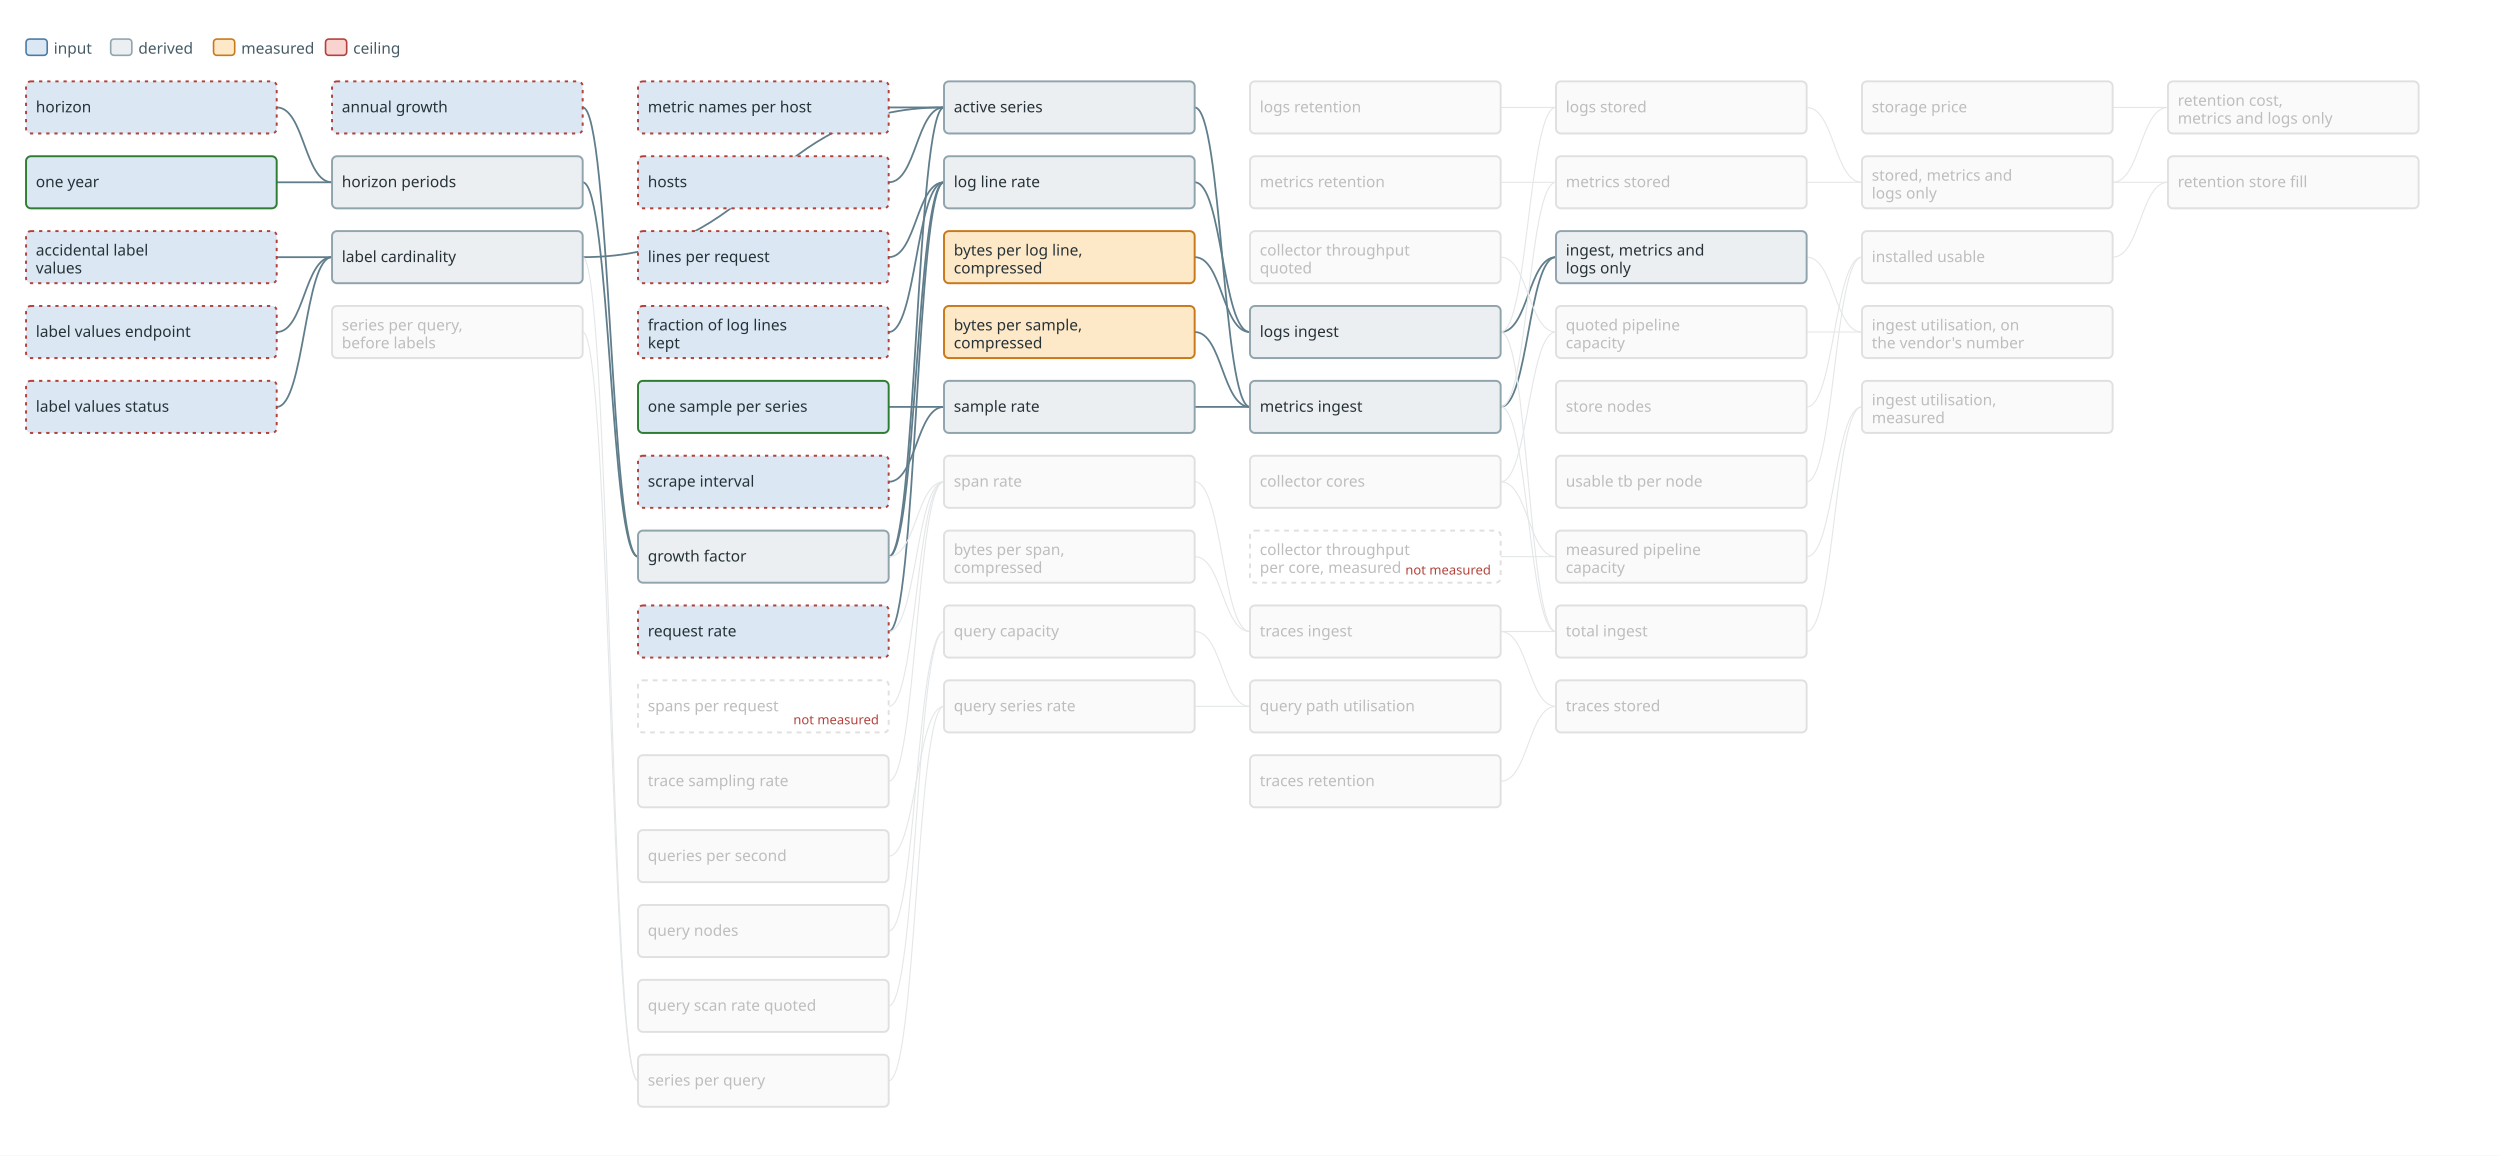
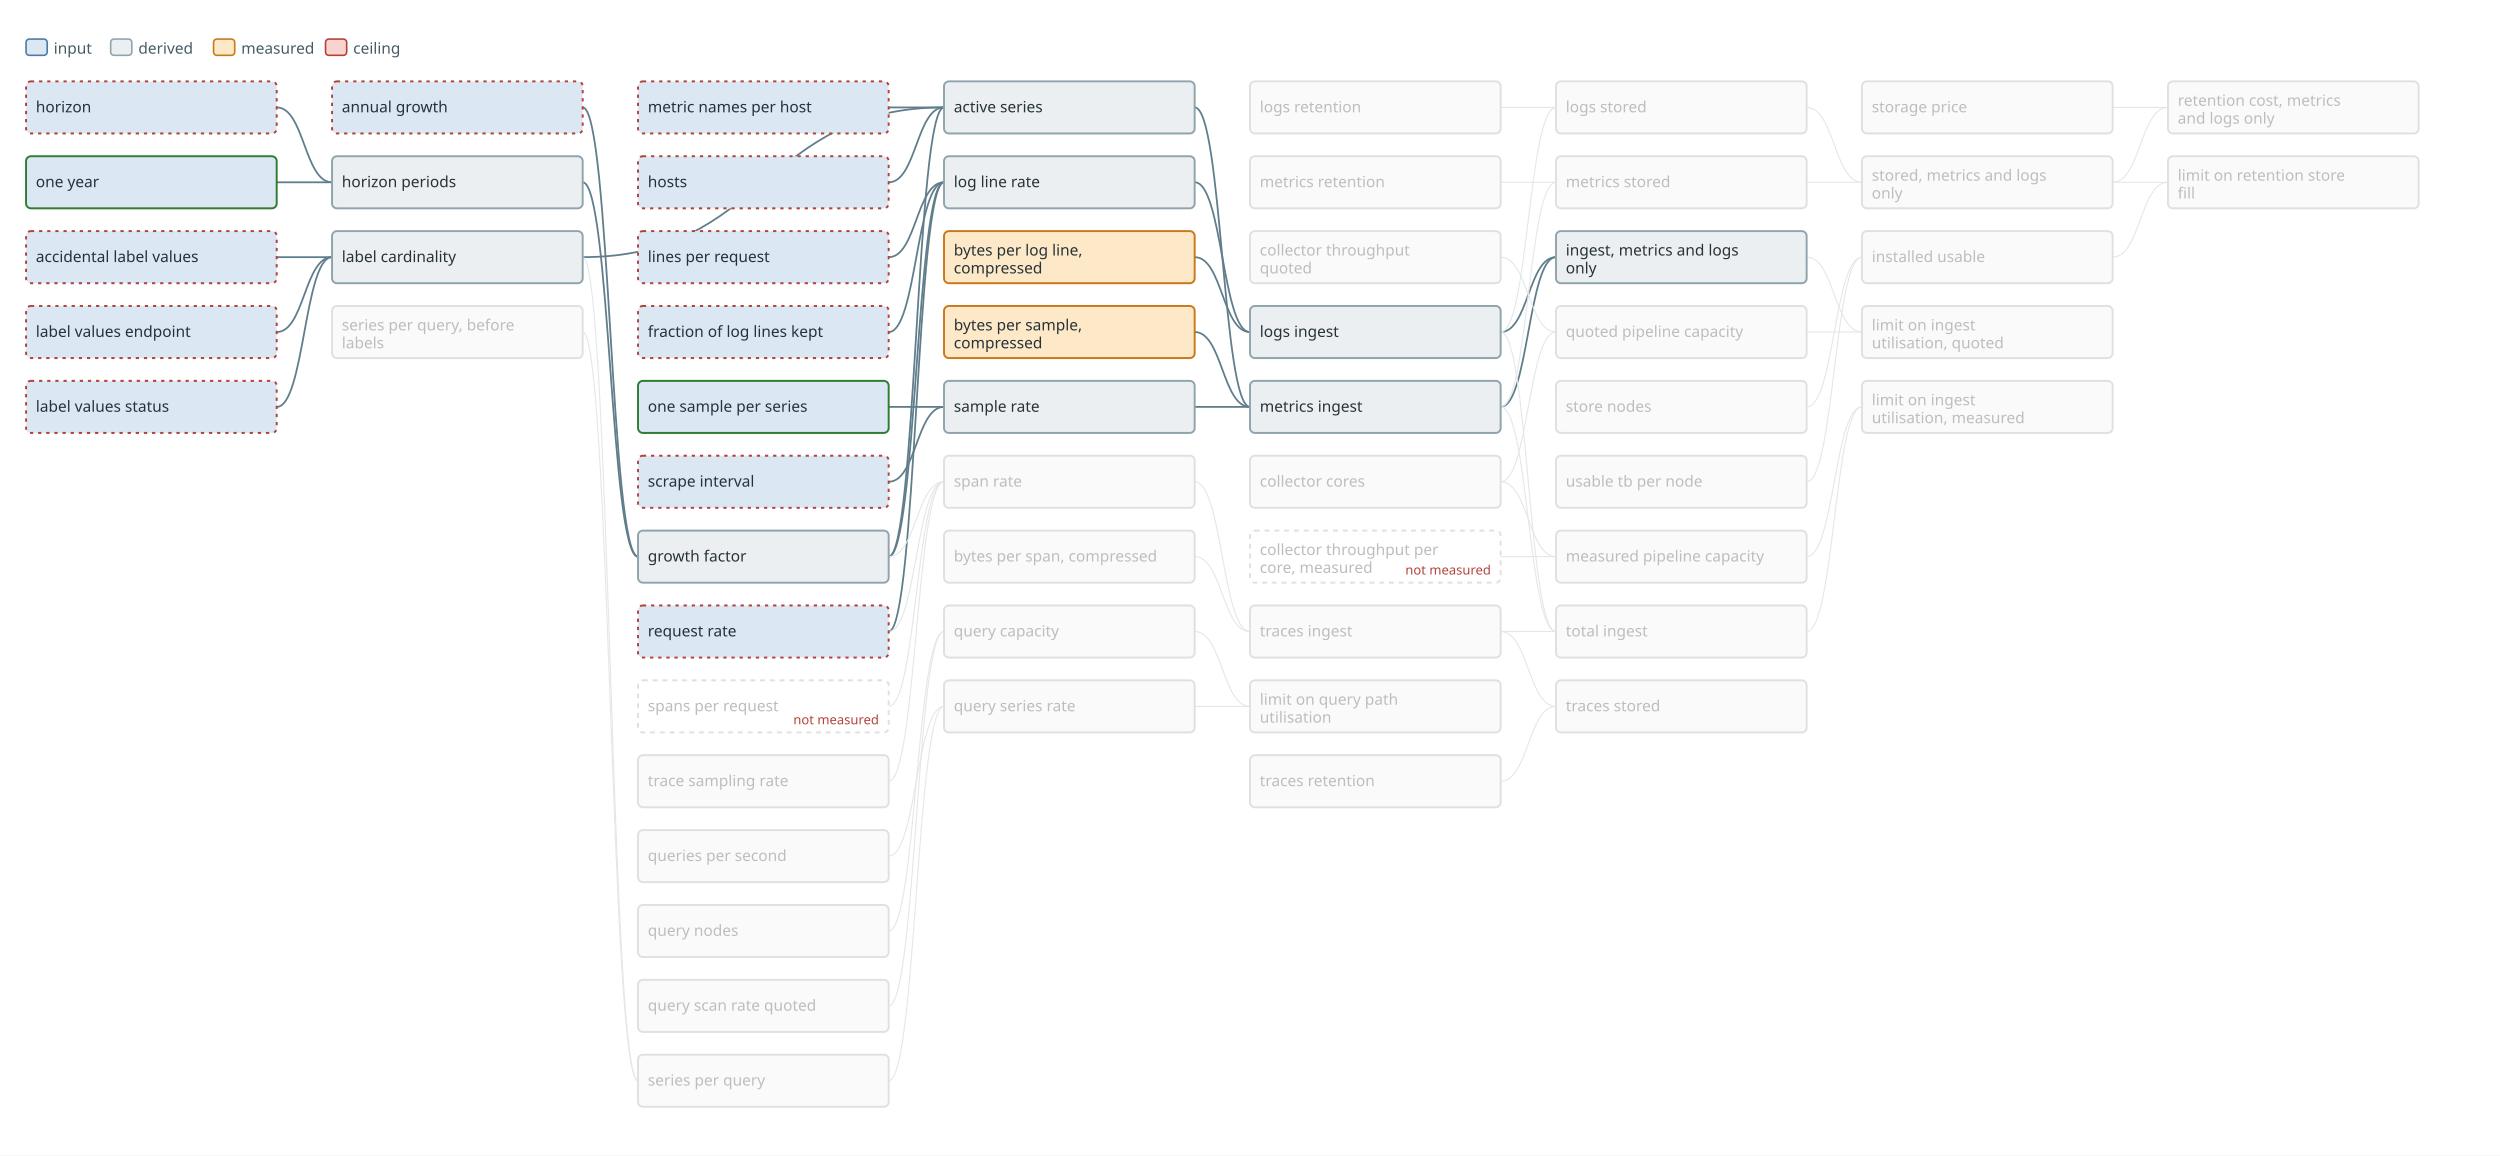
<svg xmlns="http://www.w3.org/2000/svg" viewBox="0 0 1536 710" width="1536" height="710" role="img" font-family="system-ui, sans-serif">
  <rect width="1536" height="710" fill="#ffffff" />
  <rect x="16.0" y="24" width="13" height="10" rx="2" fill="#dbe7f3" stroke="#4a7ba7" />
  <text x="33.0" y="33" font-size="9.5" fill="#455a64">input</text>
  <rect x="68.0" y="24" width="13" height="10" rx="2" fill="#eceff1" stroke="#90a4ae" />
  <text x="85.0" y="33" font-size="9.5" fill="#455a64">derived</text>
  <rect x="131.2" y="24" width="13" height="10" rx="2" fill="#fde8c8" stroke="#c8791a" />
  <text x="148.2" y="33" font-size="9.5" fill="#455a64">measured</text>
  <rect x="200.0" y="24" width="13" height="10" rx="2" fill="#f8d3d0" stroke="#b3413a" />
  <text x="217.0" y="33" font-size="9.5" fill="#455a64">ceiling</text>
  <path d="M546.0,66.0 C563.0,66.0 563.0,66.0 580.0,66.0" fill="none" stroke="#607d8b" stroke-width="1.1" />
  <path d="M546.0,342.0 C563.0,342.0 563.0,66.0 580.0,66.0" fill="none" stroke="#607d8b" stroke-width="1.1" />
  <path d="M546.0,112.0 C563.0,112.0 563.0,66.0 580.0,66.0" fill="none" stroke="#607d8b" stroke-width="1.1" />
  <path d="M358.0,158.0 C469.0,158.0 469.0,66.0 580.0,66.0" fill="none" stroke="#607d8b" stroke-width="1.1" />
  <path d="M358.0,66.0 C375.0,66.0 375.0,342.0 392.0,342.0" fill="none" stroke="#607d8b" stroke-width="1.1" />
  <path d="M358.0,112.0 C375.0,112.0 375.0,342.0 392.0,342.0" fill="none" stroke="#607d8b" stroke-width="1.1" />
  <path d="M170.0,66.0 C187.0,66.0 187.0,112.0 204.0,112.0" fill="none" stroke="#607d8b" stroke-width="1.1" />
  <path d="M170.0,112.0 C187.0,112.0 187.0,112.0 204.0,112.0" fill="none" stroke="#607d8b" stroke-width="1.1" />
  <path d="M1110.0,250.0 C1127.0,250.0 1127.0,158.0 1144.0,158.0" fill="none" stroke="#e4e7e9" stroke-width="0.7" />
  <path d="M1110.0,296.0 C1127.0,296.0 1127.0,158.0 1144.0,158.0" fill="none" stroke="#e4e7e9" stroke-width="0.7" />
  <path d="M922.0,204.0 C939.0,204.0 939.0,158.0 956.0,158.0" fill="none" stroke="#607d8b" stroke-width="1.1" />
  <path d="M922.0,250.0 C939.0,250.0 939.0,158.0 956.0,158.0" fill="none" stroke="#607d8b" stroke-width="1.1" />
  <path d="M1298.0,112.0 C1315.0,112.0 1315.0,66.0 1332.0,66.0" fill="none" stroke="#e4e7e9" stroke-width="0.7" />
  <path d="M1298.0,66.0 C1315.0,66.0 1315.0,66.0 1332.0,66.0" fill="none" stroke="#e4e7e9" stroke-width="0.7" />
  <path d="M1110.0,66.0 C1127.0,66.0 1127.0,112.0 1144.0,112.0" fill="none" stroke="#e4e7e9" stroke-width="0.7" />
  <path d="M1110.0,112.0 C1127.0,112.0 1127.0,112.0 1144.0,112.0" fill="none" stroke="#e4e7e9" stroke-width="0.7" />
  <path d="M170.0,158.0 C187.0,158.0 187.0,158.0 204.0,158.0" fill="none" stroke="#607d8b" stroke-width="1.1" />
  <path d="M170.0,204.0 C187.0,204.0 187.0,158.0 204.0,158.0" fill="none" stroke="#607d8b" stroke-width="1.1" />
  <path d="M170.0,250.0 C187.0,250.0 187.0,158.0 204.0,158.0" fill="none" stroke="#607d8b" stroke-width="1.1" />
  <path d="M546.0,342.0 C563.0,342.0 563.0,112.0 580.0,112.0" fill="none" stroke="#607d8b" stroke-width="1.1" />
  <path d="M546.0,158.0 C563.0,158.0 563.0,112.0 580.0,112.0" fill="none" stroke="#607d8b" stroke-width="1.1" />
  <path d="M546.0,204.0 C563.0,204.0 563.0,112.0 580.0,112.0" fill="none" stroke="#607d8b" stroke-width="1.1" />
  <path d="M546.0,388.0 C563.0,388.0 563.0,112.0 580.0,112.0" fill="none" stroke="#607d8b" stroke-width="1.1" />
  <path d="M734.0,112.0 C751.0,112.0 751.0,204.0 768.0,204.0" fill="none" stroke="#607d8b" stroke-width="1.1" />
  <path d="M734.0,158.0 C751.0,158.0 751.0,204.0 768.0,204.0" fill="none" stroke="#607d8b" stroke-width="1.1" />
  <path d="M922.0,204.0 C939.0,204.0 939.0,66.0 956.0,66.0" fill="none" stroke="#e4e7e9" stroke-width="0.7" />
  <path d="M922.0,66.0 C939.0,66.0 939.0,66.0 956.0,66.0" fill="none" stroke="#e4e7e9" stroke-width="0.7" />
  <path d="M922.0,296.0 C939.0,296.0 939.0,342.0 956.0,342.0" fill="none" stroke="#e4e7e9" stroke-width="0.7" />
  <path d="M922.0,342.0 C939.0,342.0 939.0,342.0 956.0,342.0" fill="none" stroke="#e4e7e9" stroke-width="0.7" />
  <path d="M734.0,66.0 C751.0,66.0 751.0,250.0 768.0,250.0" fill="none" stroke="#607d8b" stroke-width="1.1" />
  <path d="M734.0,204.0 C751.0,204.0 751.0,250.0 768.0,250.0" fill="none" stroke="#607d8b" stroke-width="1.1" />
  <path d="M734.0,250.0 C751.0,250.0 751.0,250.0 768.0,250.0" fill="none" stroke="#607d8b" stroke-width="1.1" />
  <path d="M922.0,250.0 C939.0,250.0 939.0,112.0 956.0,112.0" fill="none" stroke="#e4e7e9" stroke-width="0.7" />
  <path d="M922.0,112.0 C939.0,112.0 939.0,112.0 956.0,112.0" fill="none" stroke="#e4e7e9" stroke-width="0.7" />
  <path d="M1110.0,342.0 C1127.0,342.0 1127.0,250.0 1144.0,250.0" fill="none" stroke="#e4e7e9" stroke-width="0.7" />
  <path d="M1110.0,388.0 C1127.0,388.0 1127.0,250.0 1144.0,250.0" fill="none" stroke="#e4e7e9" stroke-width="0.7" />
  <path d="M546.0,572.0 C563.0,572.0 563.0,388.0 580.0,388.0" fill="none" stroke="#e4e7e9" stroke-width="0.7" />
  <path d="M546.0,618.0 C563.0,618.0 563.0,388.0 580.0,388.0" fill="none" stroke="#e4e7e9" stroke-width="0.7" />
  <path d="M546.0,526.0 C563.0,526.0 563.0,434.0 580.0,434.0" fill="none" stroke="#e4e7e9" stroke-width="0.7" />
  <path d="M546.0,664.0 C563.0,664.0 563.0,434.0 580.0,434.0" fill="none" stroke="#e4e7e9" stroke-width="0.7" />
  <path d="M734.0,388.0 C751.0,388.0 751.0,434.0 768.0,434.0" fill="none" stroke="#e4e7e9" stroke-width="0.7" />
  <path d="M734.0,434.0 C751.0,434.0 751.0,434.0 768.0,434.0" fill="none" stroke="#e4e7e9" stroke-width="0.7" />
  <path d="M922.0,296.0 C939.0,296.0 939.0,204.0 956.0,204.0" fill="none" stroke="#e4e7e9" stroke-width="0.7" />
  <path d="M922.0,158.0 C939.0,158.0 939.0,204.0 956.0,204.0" fill="none" stroke="#e4e7e9" stroke-width="0.7" />
  <path d="M1110.0,158.0 C1127.0,158.0 1127.0,204.0 1144.0,204.0" fill="none" stroke="#e4e7e9" stroke-width="0.7" />
  <path d="M1110.0,204.0 C1127.0,204.0 1127.0,204.0 1144.0,204.0" fill="none" stroke="#e4e7e9" stroke-width="0.7" />
  <path d="M546.0,250.0 C563.0,250.0 563.0,250.0 580.0,250.0" fill="none" stroke="#607d8b" stroke-width="1.1" />
  <path d="M546.0,296.0 C563.0,296.0 563.0,250.0 580.0,250.0" fill="none" stroke="#607d8b" stroke-width="1.1" />
  <path d="M358.0,158.0 C375.0,158.0 375.0,664.0 392.0,664.0" fill="none" stroke="#e4e7e9" stroke-width="0.7" />
  <path d="M358.0,204.0 C375.0,204.0 375.0,664.0 392.0,664.0" fill="none" stroke="#e4e7e9" stroke-width="0.7" />
  <path d="M546.0,342.0 C563.0,342.0 563.0,296.0 580.0,296.0" fill="none" stroke="#e4e7e9" stroke-width="0.7" />
  <path d="M546.0,388.0 C563.0,388.0 563.0,296.0 580.0,296.0" fill="none" stroke="#e4e7e9" stroke-width="0.7" />
  <path d="M546.0,434.0 C563.0,434.0 563.0,296.0 580.0,296.0" fill="none" stroke="#e4e7e9" stroke-width="0.7" />
  <path d="M546.0,480.0 C563.0,480.0 563.0,296.0 580.0,296.0" fill="none" stroke="#e4e7e9" stroke-width="0.7" />
  <path d="M1298.0,158.0 C1315.0,158.0 1315.0,112.0 1332.0,112.0" fill="none" stroke="#e4e7e9" stroke-width="0.7" />
  <path d="M1298.0,112.0 C1315.0,112.0 1315.0,112.0 1332.0,112.0" fill="none" stroke="#e4e7e9" stroke-width="0.7" />
  <path d="M922.0,204.0 C939.0,204.0 939.0,388.0 956.0,388.0" fill="none" stroke="#e4e7e9" stroke-width="0.7" />
  <path d="M922.0,250.0 C939.0,250.0 939.0,388.0 956.0,388.0" fill="none" stroke="#e4e7e9" stroke-width="0.7" />
  <path d="M922.0,388.0 C939.0,388.0 939.0,388.0 956.0,388.0" fill="none" stroke="#e4e7e9" stroke-width="0.7" />
  <path d="M734.0,296.0 C751.0,296.0 751.0,388.0 768.0,388.0" fill="none" stroke="#e4e7e9" stroke-width="0.7" />
  <path d="M734.0,342.0 C751.0,342.0 751.0,388.0 768.0,388.0" fill="none" stroke="#e4e7e9" stroke-width="0.7" />
  <path d="M922.0,388.0 C939.0,388.0 939.0,434.0 956.0,434.0" fill="none" stroke="#e4e7e9" stroke-width="0.7" />
  <path d="M922.0,480.0 C939.0,480.0 939.0,434.0 956.0,434.0" fill="none" stroke="#e4e7e9" stroke-width="0.7" />
  <rect x="580" y="50" width="154" height="32" rx="3" fill="#eceff1" stroke="#90a4ae" stroke-width="1.2" />
  <text x="586" y="69" font-size="9.5" fill="#263238">active series</text>
  <rect x="204" y="50" width="154" height="32" rx="3" fill="#dbe7f3" stroke="#b3413a" stroke-width="1.2" stroke-dasharray="2 3" />
  <text x="210" y="69" font-size="9.5" fill="#263238">annual growth</text>
  <rect x="392" y="50" width="154" height="32" rx="3" fill="#dbe7f3" stroke="#b3413a" stroke-width="1.2" stroke-dasharray="2 3" />
  <text x="398" y="69" font-size="9.5" fill="#263238">metric names per host</text>
  <rect x="768" y="280" width="154" height="32" rx="3" fill="#fafafa" stroke="#e0e0e0" stroke-width="1.2" />
  <text x="774" y="299" font-size="9.5" fill="#bdbdbd">collector cores</text>
  <rect x="768" y="326" width="154" height="32" rx="3" fill="#ffffff" stroke="#e0e0e0" stroke-width="1.2" stroke-dasharray="3 3" />
-   <text x="774" y="341" font-size="9.5" fill="#bdbdbd">collector throughput</text>
-   <text x="774" y="352" font-size="9.5" fill="#bdbdbd">per core, measured</text>
+   <text x="774" y="341" font-size="9.5" fill="#bdbdbd">collector throughput per</text>
+   <text x="774" y="352" font-size="9.5" fill="#bdbdbd">core, measured</text>
  <text x="916" y="353" font-size="8" text-anchor="end" fill="#b3413a">not measured</text>
  <rect x="768" y="142" width="154" height="32" rx="3" fill="#fafafa" stroke="#e0e0e0" stroke-width="1.2" />
  <text x="774" y="157" font-size="9.5" fill="#bdbdbd">collector throughput</text>
  <text x="774" y="168" font-size="9.5" fill="#bdbdbd">quoted</text>
  <rect x="392" y="326" width="154" height="32" rx="3" fill="#eceff1" stroke="#90a4ae" stroke-width="1.2" />
  <text x="398" y="345" font-size="9.5" fill="#263238">growth factor</text>
  <rect x="16" y="50" width="154" height="32" rx="3" fill="#dbe7f3" stroke="#b3413a" stroke-width="1.2" stroke-dasharray="2 3" />
  <text x="22" y="69" font-size="9.5" fill="#263238">horizon</text>
  <rect x="204" y="96" width="154" height="32" rx="3" fill="#eceff1" stroke="#90a4ae" stroke-width="1.2" />
  <text x="210" y="115" font-size="9.5" fill="#263238">horizon periods</text>
  <rect x="392" y="96" width="154" height="32" rx="3" fill="#dbe7f3" stroke="#b3413a" stroke-width="1.2" stroke-dasharray="2 3" />
  <text x="398" y="115" font-size="9.5" fill="#263238">hosts</text>
  <rect x="1144" y="142" width="154" height="32" rx="3" fill="#fafafa" stroke="#e0e0e0" stroke-width="1.2" />
  <text x="1150" y="161" font-size="9.5" fill="#bdbdbd">installed usable</text>
  <rect x="956" y="142" width="154" height="32" rx="3" fill="#eceff1" stroke="#90a4ae" stroke-width="1.2" />
-   <text x="962" y="157" font-size="9.5" fill="#263238">ingest, metrics and</text>
-   <text x="962" y="168" font-size="9.5" fill="#263238">logs only</text>
+   <text x="962" y="157" font-size="9.5" fill="#263238">ingest, metrics and logs</text>
+   <text x="962" y="168" font-size="9.5" fill="#263238">only</text>
  <rect x="1332" y="50" width="154" height="32" rx="3" fill="#fafafa" stroke="#e0e0e0" stroke-width="1.2" />
-   <text x="1338" y="65" font-size="9.5" fill="#bdbdbd">retention cost,</text>
-   <text x="1338" y="76" font-size="9.5" fill="#bdbdbd">metrics and logs only</text>
+   <text x="1338" y="65" font-size="9.5" fill="#bdbdbd">retention cost, metrics</text>
+   <text x="1338" y="76" font-size="9.5" fill="#bdbdbd">and logs only</text>
  <rect x="1144" y="96" width="154" height="32" rx="3" fill="#fafafa" stroke="#e0e0e0" stroke-width="1.2" />
-   <text x="1150" y="111" font-size="9.5" fill="#bdbdbd">stored, metrics and</text>
-   <text x="1150" y="122" font-size="9.5" fill="#bdbdbd">logs only</text>
+   <text x="1150" y="111" font-size="9.5" fill="#bdbdbd">stored, metrics and logs</text>
+   <text x="1150" y="122" font-size="9.5" fill="#bdbdbd">only</text>
  <rect x="204" y="142" width="154" height="32" rx="3" fill="#eceff1" stroke="#90a4ae" stroke-width="1.2" />
  <text x="210" y="161" font-size="9.5" fill="#263238">label cardinality</text>
  <rect x="16" y="142" width="154" height="32" rx="3" fill="#dbe7f3" stroke="#b3413a" stroke-width="1.2" stroke-dasharray="2 3" />
-   <text x="22" y="157" font-size="9.5" fill="#263238">accidental label</text>
-   <text x="22" y="168" font-size="9.5" fill="#263238">values</text>
+   <text x="22" y="161" font-size="9.5" fill="#263238">accidental label values</text>
  <rect x="16" y="188" width="154" height="32" rx="3" fill="#dbe7f3" stroke="#b3413a" stroke-width="1.2" stroke-dasharray="2 3" />
  <text x="22" y="207" font-size="9.5" fill="#263238">label values endpoint</text>
  <rect x="16" y="234" width="154" height="32" rx="3" fill="#dbe7f3" stroke="#b3413a" stroke-width="1.2" stroke-dasharray="2 3" />
  <text x="22" y="253" font-size="9.5" fill="#263238">label values status</text>
  <rect x="392" y="142" width="154" height="32" rx="3" fill="#dbe7f3" stroke="#b3413a" stroke-width="1.2" stroke-dasharray="2 3" />
  <text x="398" y="161" font-size="9.5" fill="#263238">lines per request</text>
  <rect x="392" y="188" width="154" height="32" rx="3" fill="#dbe7f3" stroke="#b3413a" stroke-width="1.2" stroke-dasharray="2 3" />
-   <text x="398" y="203" font-size="9.5" fill="#263238">fraction of log lines</text>
-   <text x="398" y="214" font-size="9.5" fill="#263238">kept</text>
+   <text x="398" y="207" font-size="9.5" fill="#263238">fraction of log lines kept</text>
  <rect x="580" y="96" width="154" height="32" rx="3" fill="#eceff1" stroke="#90a4ae" stroke-width="1.2" />
  <text x="586" y="115" font-size="9.5" fill="#263238">log line rate</text>
  <rect x="768" y="188" width="154" height="32" rx="3" fill="#eceff1" stroke="#90a4ae" stroke-width="1.2" />
  <text x="774" y="207" font-size="9.5" fill="#263238">logs ingest</text>
  <rect x="580" y="142" width="154" height="32" rx="3" fill="#fde8c8" stroke="#c8791a" stroke-width="1.2" />
  <text x="586" y="157" font-size="9.5" fill="#263238">bytes per log line,</text>
  <text x="586" y="168" font-size="9.5" fill="#263238">compressed</text>
  <rect x="768" y="50" width="154" height="32" rx="3" fill="#fafafa" stroke="#e0e0e0" stroke-width="1.2" />
  <text x="774" y="69" font-size="9.5" fill="#bdbdbd">logs retention</text>
  <rect x="956" y="50" width="154" height="32" rx="3" fill="#fafafa" stroke="#e0e0e0" stroke-width="1.2" />
  <text x="962" y="69" font-size="9.5" fill="#bdbdbd">logs stored</text>
  <rect x="956" y="326" width="154" height="32" rx="3" fill="#fafafa" stroke="#e0e0e0" stroke-width="1.2" />
-   <text x="962" y="341" font-size="9.5" fill="#bdbdbd">measured pipeline</text>
-   <text x="962" y="352" font-size="9.5" fill="#bdbdbd">capacity</text>
+   <text x="962" y="345" font-size="9.5" fill="#bdbdbd">measured pipeline capacity</text>
  <rect x="768" y="234" width="154" height="32" rx="3" fill="#eceff1" stroke="#90a4ae" stroke-width="1.2" />
  <text x="774" y="253" font-size="9.5" fill="#263238">metrics ingest</text>
  <rect x="768" y="96" width="154" height="32" rx="3" fill="#fafafa" stroke="#e0e0e0" stroke-width="1.2" />
  <text x="774" y="115" font-size="9.5" fill="#bdbdbd">metrics retention</text>
  <rect x="580" y="188" width="154" height="32" rx="3" fill="#fde8c8" stroke="#c8791a" stroke-width="1.2" />
  <text x="586" y="203" font-size="9.5" fill="#263238">bytes per sample,</text>
  <text x="586" y="214" font-size="9.5" fill="#263238">compressed</text>
  <rect x="956" y="96" width="154" height="32" rx="3" fill="#fafafa" stroke="#e0e0e0" stroke-width="1.2" />
  <text x="962" y="115" font-size="9.5" fill="#bdbdbd">metrics stored</text>
  <rect x="392" y="234" width="154" height="32" rx="3" fill="#dbe7f3" stroke="#2e7d32" stroke-width="1.2" />
  <text x="398" y="253" font-size="9.5" fill="#263238">one sample per series</text>
  <rect x="16" y="96" width="154" height="32" rx="3" fill="#dbe7f3" stroke="#2e7d32" stroke-width="1.2" />
  <text x="22" y="115" font-size="9.5" fill="#263238">one year</text>
  <rect x="1144" y="234" width="154" height="32" rx="3" fill="#fafafa" stroke="#e0e0e0" stroke-width="1.2" />
-   <text x="1150" y="249" font-size="9.5" fill="#bdbdbd">ingest utilisation,</text>
-   <text x="1150" y="260" font-size="9.5" fill="#bdbdbd">measured</text>
+   <text x="1150" y="249" font-size="9.5" fill="#bdbdbd">limit on ingest</text>
+   <text x="1150" y="260" font-size="9.5" fill="#bdbdbd">utilisation, measured</text>
  <rect x="392" y="510" width="154" height="32" rx="3" fill="#fafafa" stroke="#e0e0e0" stroke-width="1.2" />
  <text x="398" y="529" font-size="9.5" fill="#bdbdbd">queries per second</text>
  <rect x="580" y="372" width="154" height="32" rx="3" fill="#fafafa" stroke="#e0e0e0" stroke-width="1.2" />
  <text x="586" y="391" font-size="9.5" fill="#bdbdbd">query capacity</text>
  <rect x="392" y="556" width="154" height="32" rx="3" fill="#fafafa" stroke="#e0e0e0" stroke-width="1.2" />
  <text x="398" y="575" font-size="9.5" fill="#bdbdbd">query nodes</text>
  <rect x="392" y="602" width="154" height="32" rx="3" fill="#fafafa" stroke="#e0e0e0" stroke-width="1.2" />
  <text x="398" y="621" font-size="9.5" fill="#bdbdbd">query scan rate quoted</text>
  <rect x="580" y="418" width="154" height="32" rx="3" fill="#fafafa" stroke="#e0e0e0" stroke-width="1.2" />
  <text x="586" y="437" font-size="9.5" fill="#bdbdbd">query series rate</text>
  <rect x="768" y="418" width="154" height="32" rx="3" fill="#fafafa" stroke="#e0e0e0" stroke-width="1.2" />
-   <text x="774" y="437" font-size="9.5" fill="#bdbdbd">query path utilisation</text>
+   <text x="774" y="433" font-size="9.5" fill="#bdbdbd">limit on query path</text>
+   <text x="774" y="444" font-size="9.5" fill="#bdbdbd">utilisation</text>
  <rect x="956" y="188" width="154" height="32" rx="3" fill="#fafafa" stroke="#e0e0e0" stroke-width="1.2" />
-   <text x="962" y="203" font-size="9.5" fill="#bdbdbd">quoted pipeline</text>
-   <text x="962" y="214" font-size="9.5" fill="#bdbdbd">capacity</text>
+   <text x="962" y="207" font-size="9.5" fill="#bdbdbd">quoted pipeline capacity</text>
  <rect x="1144" y="188" width="154" height="32" rx="3" fill="#fafafa" stroke="#e0e0e0" stroke-width="1.2" />
-   <text x="1150" y="203" font-size="9.5" fill="#bdbdbd">ingest utilisation, on</text>
-   <text x="1150" y="214" font-size="9.5" fill="#bdbdbd">the vendor's number</text>
+   <text x="1150" y="203" font-size="9.5" fill="#bdbdbd">limit on ingest</text>
+   <text x="1150" y="214" font-size="9.5" fill="#bdbdbd">utilisation, quoted</text>
  <rect x="392" y="372" width="154" height="32" rx="3" fill="#dbe7f3" stroke="#b3413a" stroke-width="1.2" stroke-dasharray="2 3" />
  <text x="398" y="391" font-size="9.5" fill="#263238">request rate</text>
  <rect x="580" y="234" width="154" height="32" rx="3" fill="#eceff1" stroke="#90a4ae" stroke-width="1.2" />
  <text x="586" y="253" font-size="9.5" fill="#263238">sample rate</text>
  <rect x="392" y="280" width="154" height="32" rx="3" fill="#dbe7f3" stroke="#b3413a" stroke-width="1.2" stroke-dasharray="2 3" />
  <text x="398" y="299" font-size="9.5" fill="#263238">scrape interval</text>
  <rect x="392" y="648" width="154" height="32" rx="3" fill="#fafafa" stroke="#e0e0e0" stroke-width="1.2" />
  <text x="398" y="667" font-size="9.5" fill="#bdbdbd">series per query</text>
  <rect x="204" y="188" width="154" height="32" rx="3" fill="#fafafa" stroke="#e0e0e0" stroke-width="1.2" />
-   <text x="210" y="203" font-size="9.5" fill="#bdbdbd">series per query,</text>
-   <text x="210" y="214" font-size="9.5" fill="#bdbdbd">before labels</text>
+   <text x="210" y="203" font-size="9.5" fill="#bdbdbd">series per query, before</text>
+   <text x="210" y="214" font-size="9.5" fill="#bdbdbd">labels</text>
  <rect x="580" y="280" width="154" height="32" rx="3" fill="#fafafa" stroke="#e0e0e0" stroke-width="1.2" />
  <text x="586" y="299" font-size="9.5" fill="#bdbdbd">span rate</text>
  <rect x="392" y="418" width="154" height="32" rx="3" fill="#ffffff" stroke="#e0e0e0" stroke-width="1.2" stroke-dasharray="3 3" />
  <text x="398" y="437" font-size="9.5" fill="#bdbdbd">spans per request</text>
  <text x="540" y="445" font-size="8" text-anchor="end" fill="#b3413a">not measured</text>
  <rect x="1144" y="50" width="154" height="32" rx="3" fill="#fafafa" stroke="#e0e0e0" stroke-width="1.2" />
  <text x="1150" y="69" font-size="9.5" fill="#bdbdbd">storage price</text>
  <rect x="1332" y="96" width="154" height="32" rx="3" fill="#fafafa" stroke="#e0e0e0" stroke-width="1.2" />
-   <text x="1338" y="115" font-size="9.5" fill="#bdbdbd">retention store fill</text>
+   <text x="1338" y="111" font-size="9.5" fill="#bdbdbd">limit on retention store</text>
+   <text x="1338" y="122" font-size="9.5" fill="#bdbdbd">fill</text>
  <rect x="956" y="234" width="154" height="32" rx="3" fill="#fafafa" stroke="#e0e0e0" stroke-width="1.2" />
  <text x="962" y="253" font-size="9.5" fill="#bdbdbd">store nodes</text>
  <rect x="956" y="372" width="154" height="32" rx="3" fill="#fafafa" stroke="#e0e0e0" stroke-width="1.2" />
  <text x="962" y="391" font-size="9.5" fill="#bdbdbd">total ingest</text>
  <rect x="392" y="464" width="154" height="32" rx="3" fill="#fafafa" stroke="#e0e0e0" stroke-width="1.2" />
  <text x="398" y="483" font-size="9.5" fill="#bdbdbd">trace sampling rate</text>
  <rect x="768" y="372" width="154" height="32" rx="3" fill="#fafafa" stroke="#e0e0e0" stroke-width="1.2" />
  <text x="774" y="391" font-size="9.5" fill="#bdbdbd">traces ingest</text>
  <rect x="768" y="464" width="154" height="32" rx="3" fill="#fafafa" stroke="#e0e0e0" stroke-width="1.2" />
  <text x="774" y="483" font-size="9.5" fill="#bdbdbd">traces retention</text>
  <rect x="580" y="326" width="154" height="32" rx="3" fill="#fafafa" stroke="#e0e0e0" stroke-width="1.2" />
-   <text x="586" y="341" font-size="9.5" fill="#bdbdbd">bytes per span,</text>
-   <text x="586" y="352" font-size="9.5" fill="#bdbdbd">compressed</text>
+   <text x="586" y="345" font-size="9.5" fill="#bdbdbd">bytes per span, compressed</text>
  <rect x="956" y="418" width="154" height="32" rx="3" fill="#fafafa" stroke="#e0e0e0" stroke-width="1.2" />
  <text x="962" y="437" font-size="9.5" fill="#bdbdbd">traces stored</text>
  <rect x="956" y="280" width="154" height="32" rx="3" fill="#fafafa" stroke="#e0e0e0" stroke-width="1.2" />
  <text x="962" y="299" font-size="9.5" fill="#bdbdbd">usable tb per node</text>
</svg>
